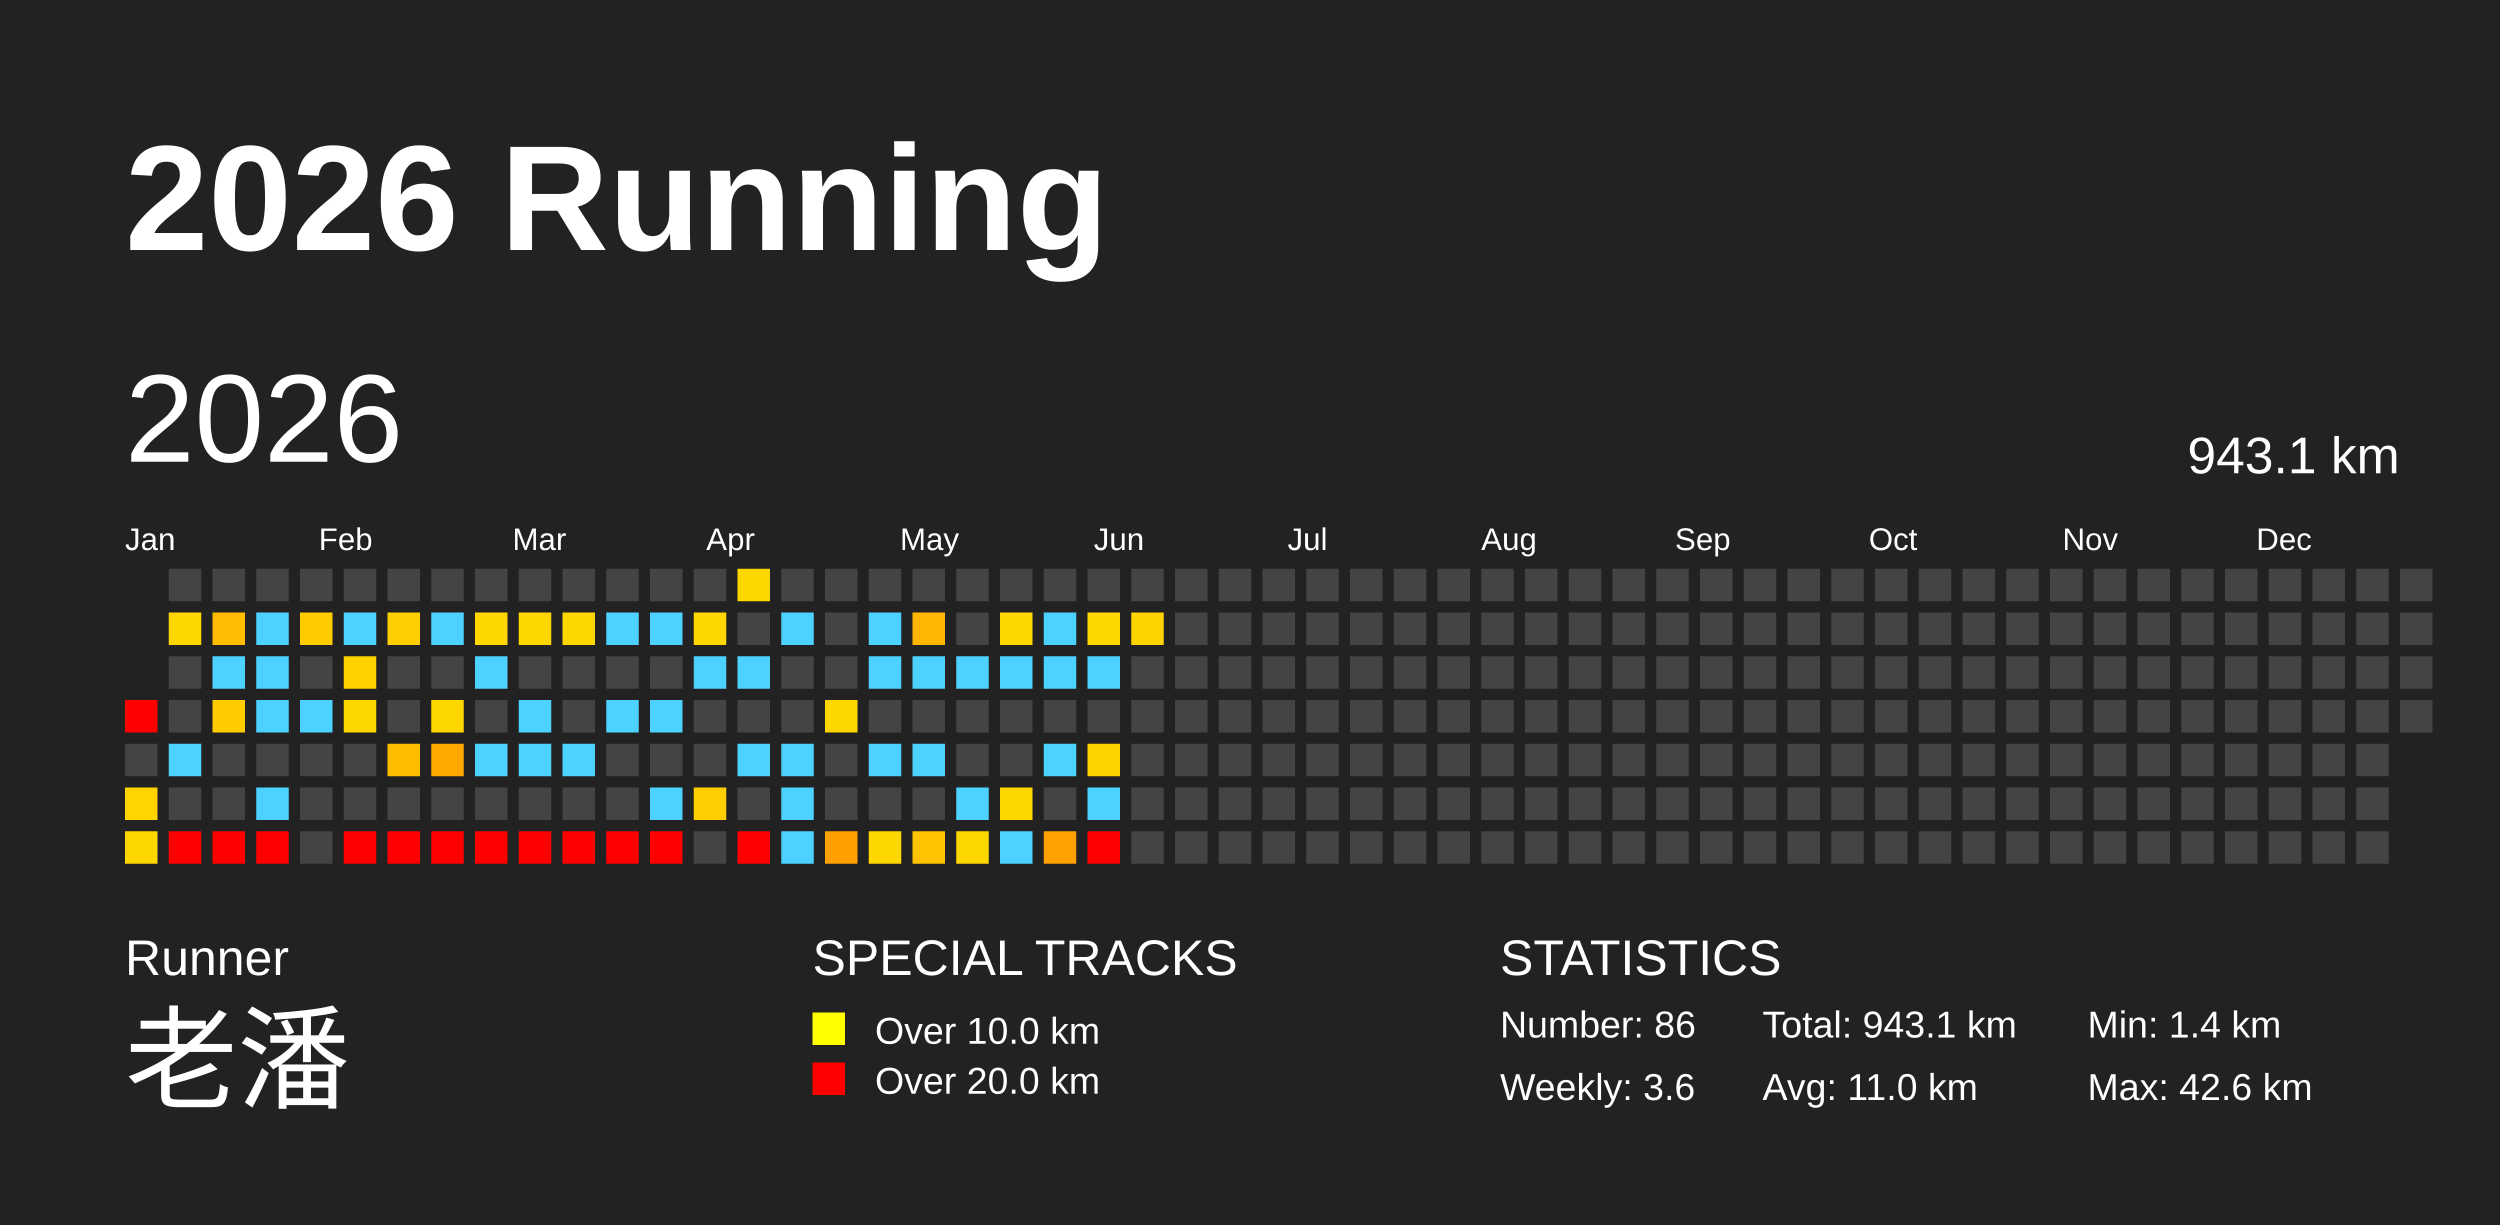
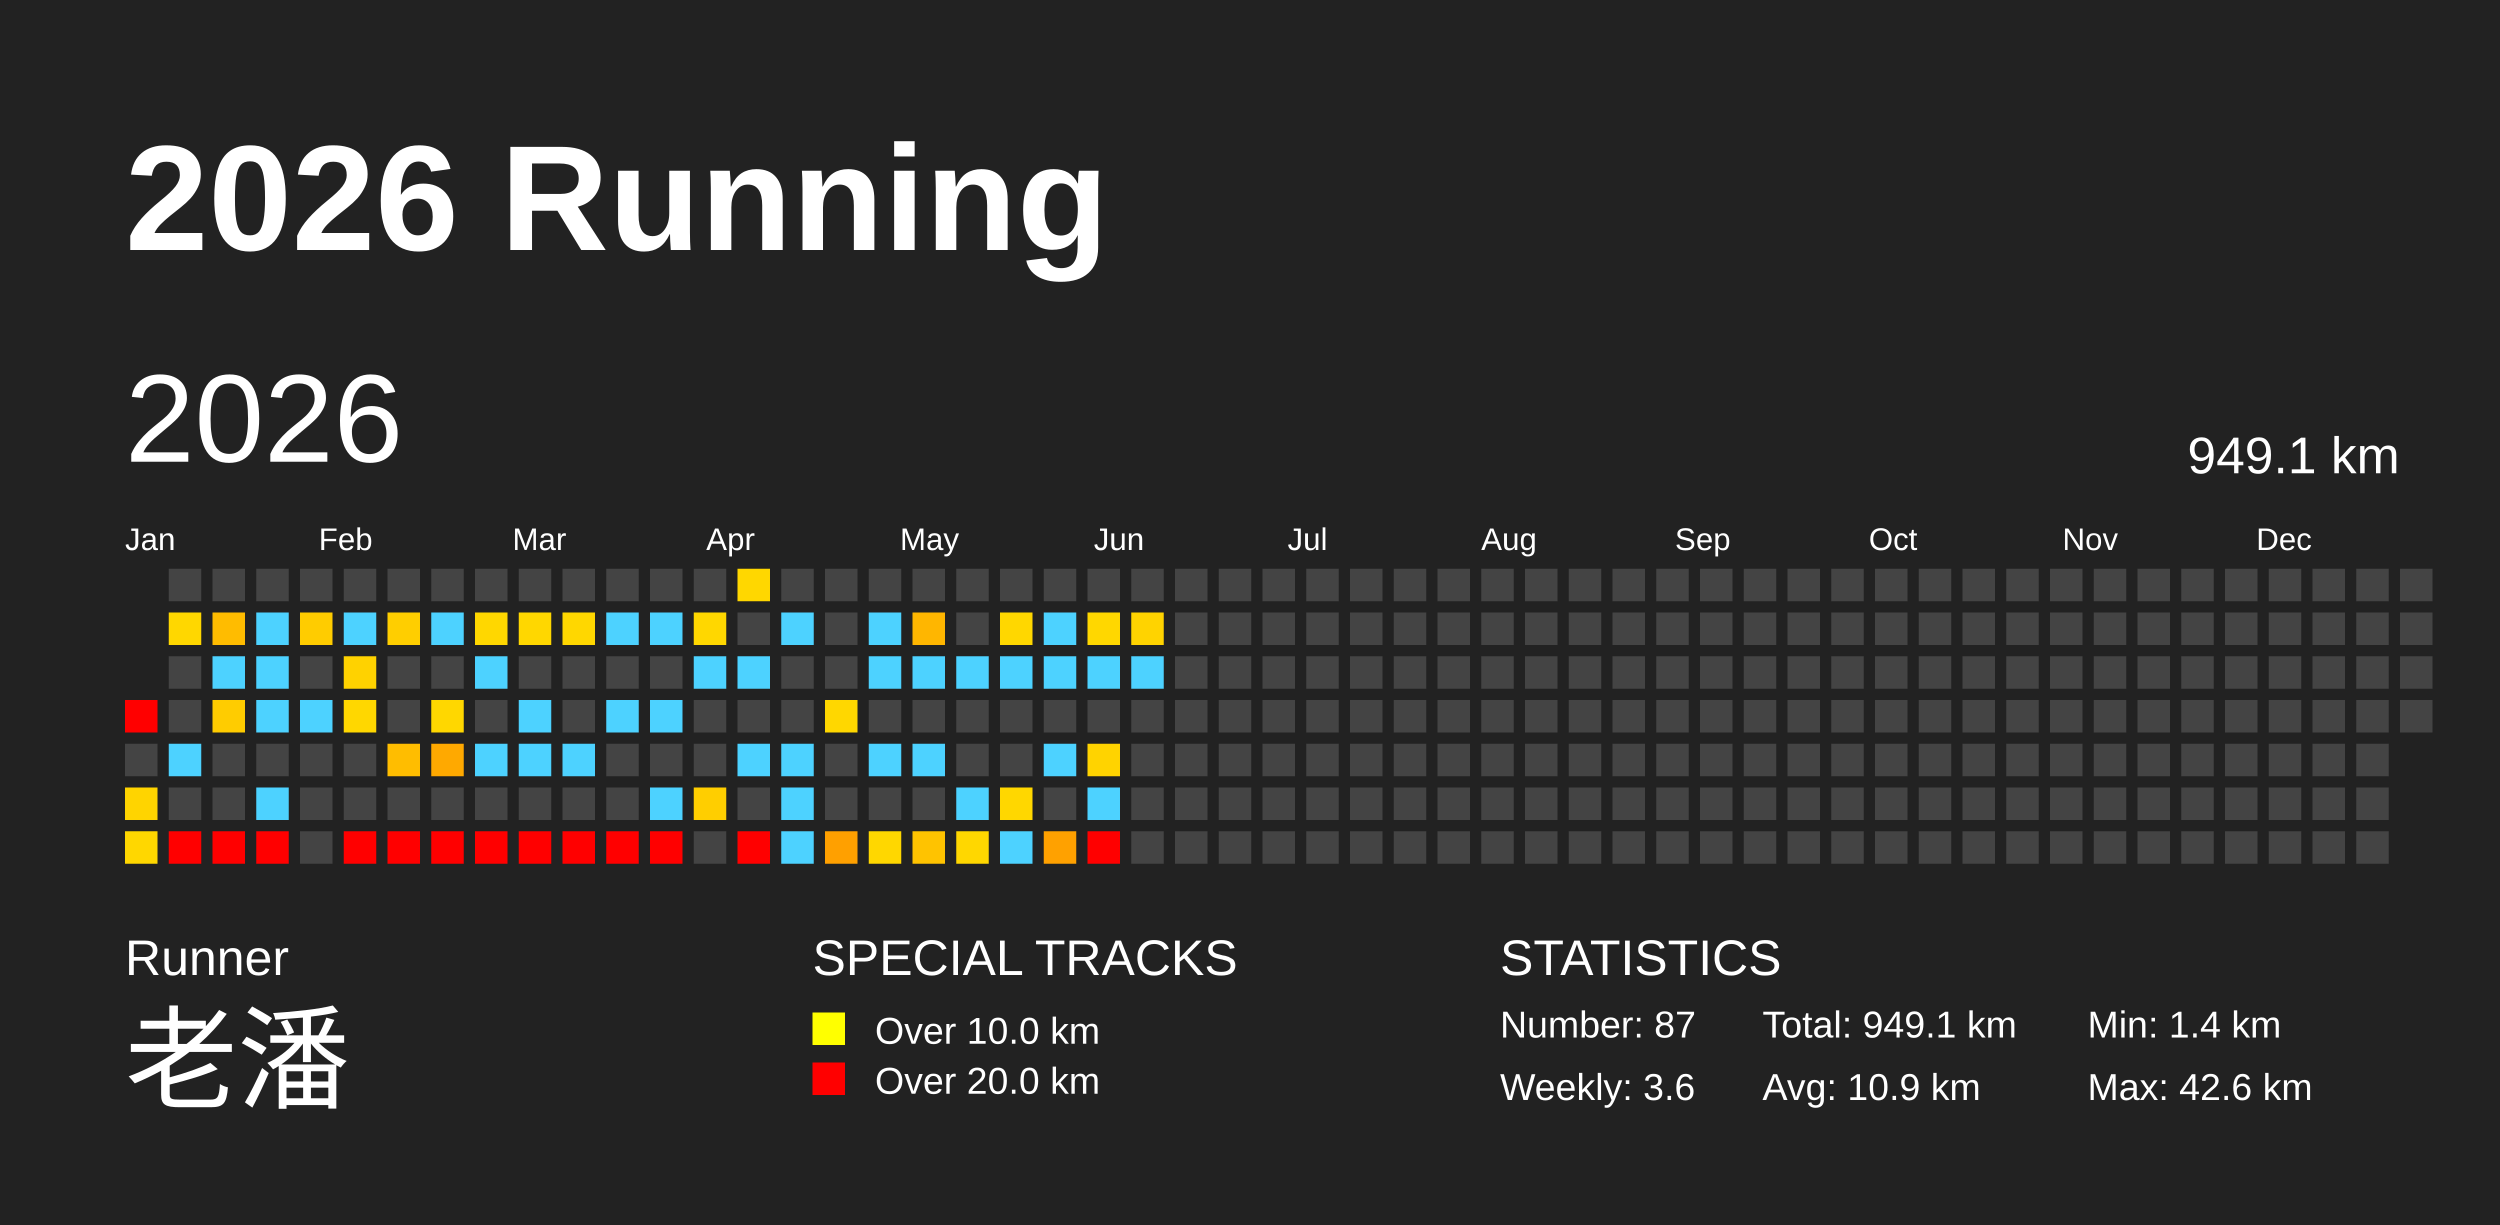
<svg xmlns="http://www.w3.org/2000/svg" baseProfile="full" height="98mm" version="1.1" viewBox="0,0,200,98" width="200mm">
  <defs />
  <rect fill="#222222" height="98" width="200" x="0" y="0" />
  <text fill="#FFFFFF" style="font-size:12px; font-family:Arial; font-weight:bold;" x="10" y="20">2026 Running</text>
  <text fill="#FFFFFF" style="font-size:4px; font-family:Arial" x="10" y="78">Runner</text>
  <text fill="#FFFFFF" style="font-size:9px; font-family:Arial" x="10" y="88">老潘</text>
  <text fill="#FFFFFF" style="font-size:4px; font-family:Arial" x="65" y="78">SPECIAL TRACKS</text>
  <rect fill="yellow" height="2.6" width="2.6" x="65" y="81" />
  <text fill="#FFFFFF" style="font-size:3px; font-family:Arial" x="70" y="83.5">Over 10.0 km</text>
  <rect fill="red" height="2.6" width="2.6" x="65" y="85" />
  <text fill="#FFFFFF" style="font-size:3px; font-family:Arial" x="70" y="87.5">Over 20.0 km</text>
  <text fill="#FFFFFF" style="font-size:4px; font-family:Arial" x="120" y="78">STATISTICS</text>
-   <text fill="#FFFFFF" style="font-size:3px; font-family:Arial" x="120" y="83">Number: 86</text>
+   <text fill="#FFFFFF" style="font-size:3px; font-family:Arial" x="120" y="83">Number: 87</text>
  <text fill="#FFFFFF" style="font-size:3px; font-family:Arial" x="120" y="88">Weekly: 3.6</text>
-   <text fill="#FFFFFF" style="font-size:3px; font-family:Arial" x="141" y="83">Total: 943.1 km</text>
-   <text fill="#FFFFFF" style="font-size:3px; font-family:Arial" x="141" y="88">Avg: 11.0 km</text>
+   <text fill="#FFFFFF" style="font-size:3px; font-family:Arial" x="141" y="83">Total: 949.1 km</text>
+   <text fill="#FFFFFF" style="font-size:3px; font-family:Arial" x="141" y="88">Avg: 10.9 km</text>
  <text fill="#FFFFFF" style="font-size:3px; font-family:Arial" x="167" y="83">Min: 1.4 km</text>
  <text fill="#FFFFFF" style="font-size:3px; font-family:Arial" x="167" y="88">Max: 42.6 km</text>
  <text dominant-baseline="hanging" fill="#FFFFFF" style="font-size:10.0px; font-family:Arial;" x="10" y="30">2026</text>
-   <text dominant-baseline="hanging" fill="#FFFFFF" style="font-size:4.125px; font-family:Arial;" x="175" y="35">943.1 km</text>
+   <text dominant-baseline="hanging" fill="#FFFFFF" style="font-size:4.125px; font-family:Arial;" x="175" y="35">949.1 km</text>
  <text fill="#FFFFFF" style="font-size:2.5px; font-family:Arial" x="10.0" y="44">Jan</text>
  <text fill="#FFFFFF" style="font-size:2.5px; font-family:Arial" x="25.5" y="44">Feb</text>
  <text fill="#FFFFFF" style="font-size:2.5px; font-family:Arial" x="41.0" y="44">Mar</text>
  <text fill="#FFFFFF" style="font-size:2.5px; font-family:Arial" x="56.5" y="44">Apr</text>
  <text fill="#FFFFFF" style="font-size:2.5px; font-family:Arial" x="72.0" y="44">May</text>
  <text fill="#FFFFFF" style="font-size:2.5px; font-family:Arial" x="87.5" y="44">Jun</text>
  <text fill="#FFFFFF" style="font-size:2.5px; font-family:Arial" x="103.0" y="44">Jul</text>
  <text fill="#FFFFFF" style="font-size:2.5px; font-family:Arial" x="118.5" y="44">Aug</text>
  <text fill="#FFFFFF" style="font-size:2.5px; font-family:Arial" x="134.0" y="44">Sep</text>
  <text fill="#FFFFFF" style="font-size:2.5px; font-family:Arial" x="149.5" y="44">Oct</text>
  <text fill="#FFFFFF" style="font-size:2.5px; font-family:Arial" x="165.0" y="44">Nov</text>
  <text fill="#FFFFFF" style="font-size:2.5px; font-family:Arial" x="180.5" y="44">Dec</text>
  <rect fill="red" height="2.6" width="2.6" x="10.0" y="56.0" />
  <rect fill="#444444" height="2.6" width="2.6" x="10.0" y="59.5" />
  <rect fill="#ffd400" height="2.6" width="2.6" x="10.0" y="63.0" />
  <rect fill="#ffd700" height="2.6" width="2.6" x="10.0" y="66.5" />
  <rect fill="#444444" height="2.6" width="2.6" x="13.5" y="45.5" />
  <rect fill="#ffd700" height="2.6" width="2.6" x="13.5" y="49.0" />
  <rect fill="#444444" height="2.6" width="2.6" x="13.5" y="52.5" />
  <rect fill="#444444" height="2.6" width="2.6" x="13.5" y="56.0" />
  <rect fill="#4dd2ff" height="2.6" width="2.6" x="13.5" y="59.5" />
  <rect fill="#444444" height="2.6" width="2.6" x="13.5" y="63.0" />
  <rect fill="red" height="2.6" width="2.6" x="13.5" y="66.5" />
  <rect fill="#444444" height="2.6" width="2.6" x="17.0" y="45.5" />
  <rect fill="#ffbc00" height="2.6" width="2.6" x="17.0" y="49.0" />
  <rect fill="#4dd2ff" height="2.6" width="2.6" x="17.0" y="52.5" />
  <rect fill="#ffcc00" height="2.6" width="2.6" x="17.0" y="56.0" />
  <rect fill="#444444" height="2.6" width="2.6" x="17.0" y="59.5" />
  <rect fill="#444444" height="2.6" width="2.6" x="17.0" y="63.0" />
  <rect fill="red" height="2.6" width="2.6" x="17.0" y="66.5" />
  <rect fill="#444444" height="2.6" width="2.6" x="20.5" y="45.5" />
  <rect fill="#4dd2ff" height="2.6" width="2.6" x="20.5" y="49.0" />
  <rect fill="#4dd2ff" height="2.6" width="2.6" x="20.5" y="52.5" />
  <rect fill="#4dd2ff" height="2.6" width="2.6" x="20.5" y="56.0" />
  <rect fill="#444444" height="2.6" width="2.6" x="20.5" y="59.5" />
  <rect fill="#4dd2ff" height="2.6" width="2.6" x="20.5" y="63.0" />
  <rect fill="red" height="2.6" width="2.6" x="20.5" y="66.5" />
  <rect fill="#444444" height="2.6" width="2.6" x="24.0" y="45.5" />
  <rect fill="#ffcc00" height="2.6" width="2.6" x="24.0" y="49.0" />
  <rect fill="#444444" height="2.6" width="2.6" x="24.0" y="52.5" />
  <rect fill="#4dd2ff" height="2.6" width="2.6" x="24.0" y="56.0" />
  <rect fill="#444444" height="2.6" width="2.6" x="24.0" y="59.5" />
  <rect fill="#444444" height="2.6" width="2.6" x="24.0" y="63.0" />
  <rect fill="#444444" height="2.6" width="2.6" x="24.0" y="66.5" />
  <rect fill="#444444" height="2.6" width="2.6" x="27.5" y="45.5" />
  <rect fill="#4dd2ff" height="2.6" width="2.6" x="27.5" y="49.0" />
  <rect fill="#ffd200" height="2.6" width="2.6" x="27.5" y="52.5" />
  <rect fill="#ffd700" height="2.6" width="2.6" x="27.5" y="56.0" />
  <rect fill="#444444" height="2.6" width="2.6" x="27.5" y="59.5" />
  <rect fill="#444444" height="2.6" width="2.6" x="27.5" y="63.0" />
  <rect fill="red" height="2.6" width="2.6" x="27.5" y="66.5" />
  <rect fill="#444444" height="2.6" width="2.6" x="31.0" y="45.5" />
  <rect fill="#ffce00" height="2.6" width="2.6" x="31.0" y="49.0" />
  <rect fill="#444444" height="2.6" width="2.6" x="31.0" y="52.5" />
  <rect fill="#444444" height="2.6" width="2.6" x="31.0" y="56.0" />
  <rect fill="#ffbd00" height="2.6" width="2.6" x="31.0" y="59.5" />
  <rect fill="#444444" height="2.6" width="2.6" x="31.0" y="63.0" />
  <rect fill="red" height="2.6" width="2.6" x="31.0" y="66.5" />
  <rect fill="#444444" height="2.6" width="2.6" x="34.5" y="45.5" />
  <rect fill="#4dd2ff" height="2.6" width="2.6" x="34.5" y="49.0" />
  <rect fill="#444444" height="2.6" width="2.6" x="34.5" y="52.5" />
  <rect fill="#ffd700" height="2.6" width="2.6" x="34.5" y="56.0" />
  <rect fill="#ffa900" height="2.6" width="2.6" x="34.5" y="59.5" />
  <rect fill="#444444" height="2.6" width="2.6" x="34.5" y="63.0" />
  <rect fill="red" height="2.6" width="2.6" x="34.5" y="66.5" />
  <rect fill="#444444" height="2.6" width="2.6" x="38.0" y="45.5" />
  <rect fill="#ffd700" height="2.6" width="2.6" x="38.0" y="49.0" />
  <rect fill="#4dd2ff" height="2.6" width="2.6" x="38.0" y="52.5" />
  <rect fill="#444444" height="2.6" width="2.6" x="38.0" y="56.0" />
  <rect fill="#4dd2ff" height="2.6" width="2.6" x="38.0" y="59.5" />
  <rect fill="#444444" height="2.6" width="2.6" x="38.0" y="63.0" />
  <rect fill="red" height="2.6" width="2.6" x="38.0" y="66.5" />
  <rect fill="#444444" height="2.6" width="2.6" x="41.5" y="45.5" />
  <rect fill="#ffd700" height="2.6" width="2.6" x="41.5" y="49.0" />
  <rect fill="#444444" height="2.6" width="2.6" x="41.5" y="52.5" />
  <rect fill="#4dd2ff" height="2.6" width="2.6" x="41.5" y="56.0" />
  <rect fill="#4dd2ff" height="2.6" width="2.6" x="41.5" y="59.5" />
  <rect fill="#444444" height="2.6" width="2.6" x="41.5" y="63.0" />
  <rect fill="red" height="2.6" width="2.6" x="41.5" y="66.5" />
  <rect fill="#444444" height="2.6" width="2.6" x="45.0" y="45.5" />
  <rect fill="#ffd700" height="2.6" width="2.6" x="45.0" y="49.0" />
  <rect fill="#444444" height="2.6" width="2.6" x="45.0" y="52.5" />
  <rect fill="#444444" height="2.6" width="2.6" x="45.0" y="56.0" />
  <rect fill="#4dd2ff" height="2.6" width="2.6" x="45.0" y="59.5" />
  <rect fill="#444444" height="2.6" width="2.6" x="45.0" y="63.0" />
  <rect fill="red" height="2.6" width="2.6" x="45.0" y="66.5" />
  <rect fill="#444444" height="2.6" width="2.6" x="48.5" y="45.5" />
  <rect fill="#4dd2ff" height="2.6" width="2.6" x="48.5" y="49.0" />
  <rect fill="#444444" height="2.6" width="2.6" x="48.5" y="52.5" />
  <rect fill="#4dd2ff" height="2.6" width="2.6" x="48.5" y="56.0" />
  <rect fill="#444444" height="2.6" width="2.6" x="48.5" y="59.5" />
  <rect fill="#444444" height="2.6" width="2.6" x="48.5" y="63.0" />
  <rect fill="red" height="2.6" width="2.6" x="48.5" y="66.5" />
  <rect fill="#444444" height="2.6" width="2.6" x="52.0" y="45.5" />
  <rect fill="#4dd2ff" height="2.6" width="2.6" x="52.0" y="49.0" />
  <rect fill="#444444" height="2.6" width="2.6" x="52.0" y="52.5" />
  <rect fill="#4dd2ff" height="2.6" width="2.6" x="52.0" y="56.0" />
  <rect fill="#444444" height="2.6" width="2.6" x="52.0" y="59.5" />
  <rect fill="#4dd2ff" height="2.6" width="2.6" x="52.0" y="63.0" />
  <rect fill="red" height="2.6" width="2.6" x="52.0" y="66.5" />
  <rect fill="#444444" height="2.6" width="2.6" x="55.5" y="45.5" />
  <rect fill="#ffd700" height="2.6" width="2.6" x="55.5" y="49.0" />
  <rect fill="#4dd2ff" height="2.6" width="2.6" x="55.5" y="52.5" />
  <rect fill="#444444" height="2.6" width="2.6" x="55.5" y="56.0" />
  <rect fill="#444444" height="2.6" width="2.6" x="55.5" y="59.5" />
  <rect fill="#ffce00" height="2.6" width="2.6" x="55.5" y="63.0" />
  <rect fill="#444444" height="2.6" width="2.6" x="55.5" y="66.5" />
  <rect fill="#ffd700" height="2.6" width="2.6" x="59.0" y="45.5" />
  <rect fill="#444444" height="2.6" width="2.6" x="59.0" y="49.0" />
  <rect fill="#4dd2ff" height="2.6" width="2.6" x="59.0" y="52.5" />
  <rect fill="#444444" height="2.6" width="2.6" x="59.0" y="56.0" />
  <rect fill="#4dd2ff" height="2.6" width="2.6" x="59.0" y="59.5" />
  <rect fill="#444444" height="2.6" width="2.6" x="59.0" y="63.0" />
  <rect fill="red" height="2.6" width="2.6" x="59.0" y="66.5" />
  <rect fill="#444444" height="2.6" width="2.6" x="62.5" y="45.5" />
  <rect fill="#4dd2ff" height="2.6" width="2.6" x="62.5" y="49.0" />
  <rect fill="#444444" height="2.6" width="2.6" x="62.5" y="52.5" />
  <rect fill="#444444" height="2.6" width="2.6" x="62.5" y="56.0" />
  <rect fill="#4dd2ff" height="2.6" width="2.6" x="62.5" y="59.5" />
  <rect fill="#4dd2ff" height="2.6" width="2.6" x="62.5" y="63.0" />
  <rect fill="#4dd2ff" height="2.6" width="2.6" x="62.5" y="66.5" />
  <rect fill="#444444" height="2.6" width="2.6" x="66.0" y="45.5" />
  <rect fill="#444444" height="2.6" width="2.6" x="66.0" y="49.0" />
  <rect fill="#444444" height="2.6" width="2.6" x="66.0" y="52.5" />
  <rect fill="#ffd700" height="2.6" width="2.6" x="66.0" y="56.0" />
  <rect fill="#444444" height="2.6" width="2.6" x="66.0" y="59.5" />
  <rect fill="#444444" height="2.6" width="2.6" x="66.0" y="63.0" />
  <rect fill="#ffa000" height="2.6" width="2.6" x="66.0" y="66.5" />
  <rect fill="#444444" height="2.6" width="2.6" x="69.5" y="45.5" />
  <rect fill="#4dd2ff" height="2.6" width="2.6" x="69.5" y="49.0" />
  <rect fill="#4dd2ff" height="2.6" width="2.6" x="69.5" y="52.5" />
  <rect fill="#444444" height="2.6" width="2.6" x="69.5" y="56.0" />
  <rect fill="#4dd2ff" height="2.6" width="2.6" x="69.5" y="59.5" />
  <rect fill="#444444" height="2.6" width="2.6" x="69.5" y="63.0" />
  <rect fill="#ffd700" height="2.6" width="2.6" x="69.5" y="66.5" />
  <rect fill="#444444" height="2.6" width="2.6" x="73.0" y="45.5" />
  <rect fill="#ffb600" height="2.6" width="2.6" x="73.0" y="49.0" />
  <rect fill="#4dd2ff" height="2.6" width="2.6" x="73.0" y="52.5" />
  <rect fill="#444444" height="2.6" width="2.6" x="73.0" y="56.0" />
  <rect fill="#4dd2ff" height="2.6" width="2.6" x="73.0" y="59.5" />
  <rect fill="#444444" height="2.6" width="2.6" x="73.0" y="63.0" />
  <rect fill="#ffc300" height="2.6" width="2.6" x="73.0" y="66.5" />
  <rect fill="#444444" height="2.6" width="2.6" x="76.5" y="45.5" />
  <rect fill="#444444" height="2.6" width="2.6" x="76.5" y="49.0" />
  <rect fill="#4dd2ff" height="2.6" width="2.6" x="76.5" y="52.5" />
  <rect fill="#444444" height="2.6" width="2.6" x="76.5" y="56.0" />
  <rect fill="#444444" height="2.6" width="2.6" x="76.5" y="59.5" />
  <rect fill="#4dd2ff" height="2.6" width="2.6" x="76.5" y="63.0" />
  <rect fill="#ffd700" height="2.6" width="2.6" x="76.5" y="66.5" />
  <rect fill="#444444" height="2.6" width="2.6" x="80.0" y="45.5" />
  <rect fill="#ffd700" height="2.6" width="2.6" x="80.0" y="49.0" />
  <rect fill="#4dd2ff" height="2.6" width="2.6" x="80.0" y="52.5" />
  <rect fill="#444444" height="2.6" width="2.6" x="80.0" y="56.0" />
  <rect fill="#444444" height="2.6" width="2.6" x="80.0" y="59.5" />
  <rect fill="#ffd700" height="2.6" width="2.6" x="80.0" y="63.0" />
  <rect fill="#4dd2ff" height="2.6" width="2.6" x="80.0" y="66.5" />
  <rect fill="#444444" height="2.6" width="2.6" x="83.5" y="45.5" />
  <rect fill="#4dd2ff" height="2.6" width="2.6" x="83.5" y="49.0" />
  <rect fill="#4dd2ff" height="2.6" width="2.6" x="83.5" y="52.5" />
  <rect fill="#444444" height="2.6" width="2.6" x="83.5" y="56.0" />
  <rect fill="#4dd2ff" height="2.6" width="2.6" x="83.5" y="59.5" />
  <rect fill="#444444" height="2.6" width="2.6" x="83.5" y="63.0" />
  <rect fill="#ffa100" height="2.6" width="2.6" x="83.5" y="66.5" />
  <rect fill="#444444" height="2.6" width="2.6" x="87.0" y="45.5" />
  <rect fill="#ffd700" height="2.6" width="2.6" x="87.0" y="49.0" />
  <rect fill="#4dd2ff" height="2.6" width="2.6" x="87.0" y="52.5" />
  <rect fill="#444444" height="2.6" width="2.6" x="87.0" y="56.0" />
  <rect fill="#ffd300" height="2.6" width="2.6" x="87.0" y="59.5" />
  <rect fill="#4dd2ff" height="2.6" width="2.6" x="87.0" y="63.0" />
  <rect fill="red" height="2.6" width="2.6" x="87.0" y="66.5" />
  <rect fill="#444444" height="2.6" width="2.6" x="90.5" y="45.5" />
  <rect fill="#ffd300" height="2.6" width="2.6" x="90.5" y="49.0" />
-   <rect fill="#444444" height="2.6" width="2.6" x="90.5" y="52.5" />
+   <rect fill="#4dd2ff" height="2.6" width="2.6" x="90.5" y="52.5" />
  <rect fill="#444444" height="2.6" width="2.6" x="90.5" y="56.0" />
  <rect fill="#444444" height="2.6" width="2.6" x="90.5" y="59.5" />
  <rect fill="#444444" height="2.6" width="2.6" x="90.5" y="63.0" />
  <rect fill="#444444" height="2.6" width="2.6" x="90.5" y="66.5" />
  <rect fill="#444444" height="2.6" width="2.6" x="94.0" y="45.5" />
  <rect fill="#444444" height="2.6" width="2.6" x="94.0" y="49.0" />
  <rect fill="#444444" height="2.6" width="2.6" x="94.0" y="52.5" />
  <rect fill="#444444" height="2.6" width="2.6" x="94.0" y="56.0" />
  <rect fill="#444444" height="2.6" width="2.6" x="94.0" y="59.5" />
  <rect fill="#444444" height="2.6" width="2.6" x="94.0" y="63.0" />
  <rect fill="#444444" height="2.6" width="2.6" x="94.0" y="66.5" />
  <rect fill="#444444" height="2.6" width="2.6" x="97.5" y="45.5" />
  <rect fill="#444444" height="2.6" width="2.6" x="97.5" y="49.0" />
  <rect fill="#444444" height="2.6" width="2.6" x="97.5" y="52.5" />
  <rect fill="#444444" height="2.6" width="2.6" x="97.5" y="56.0" />
  <rect fill="#444444" height="2.6" width="2.6" x="97.5" y="59.5" />
  <rect fill="#444444" height="2.6" width="2.6" x="97.5" y="63.0" />
  <rect fill="#444444" height="2.6" width="2.6" x="97.5" y="66.5" />
  <rect fill="#444444" height="2.6" width="2.6" x="101.0" y="45.5" />
  <rect fill="#444444" height="2.6" width="2.6" x="101.0" y="49.0" />
  <rect fill="#444444" height="2.6" width="2.6" x="101.0" y="52.5" />
  <rect fill="#444444" height="2.6" width="2.6" x="101.0" y="56.0" />
  <rect fill="#444444" height="2.6" width="2.6" x="101.0" y="59.5" />
  <rect fill="#444444" height="2.6" width="2.6" x="101.0" y="63.0" />
  <rect fill="#444444" height="2.6" width="2.6" x="101.0" y="66.5" />
  <rect fill="#444444" height="2.6" width="2.6" x="104.5" y="45.5" />
  <rect fill="#444444" height="2.6" width="2.6" x="104.5" y="49.0" />
  <rect fill="#444444" height="2.6" width="2.6" x="104.5" y="52.5" />
  <rect fill="#444444" height="2.6" width="2.6" x="104.5" y="56.0" />
  <rect fill="#444444" height="2.6" width="2.6" x="104.5" y="59.5" />
  <rect fill="#444444" height="2.6" width="2.6" x="104.5" y="63.0" />
  <rect fill="#444444" height="2.6" width="2.6" x="104.5" y="66.5" />
  <rect fill="#444444" height="2.6" width="2.6" x="108.0" y="45.5" />
  <rect fill="#444444" height="2.6" width="2.6" x="108.0" y="49.0" />
  <rect fill="#444444" height="2.6" width="2.6" x="108.0" y="52.5" />
  <rect fill="#444444" height="2.6" width="2.6" x="108.0" y="56.0" />
  <rect fill="#444444" height="2.6" width="2.6" x="108.0" y="59.5" />
  <rect fill="#444444" height="2.6" width="2.6" x="108.0" y="63.0" />
  <rect fill="#444444" height="2.6" width="2.6" x="108.0" y="66.5" />
  <rect fill="#444444" height="2.6" width="2.6" x="111.5" y="45.5" />
  <rect fill="#444444" height="2.6" width="2.6" x="111.5" y="49.0" />
  <rect fill="#444444" height="2.6" width="2.6" x="111.5" y="52.5" />
  <rect fill="#444444" height="2.6" width="2.6" x="111.5" y="56.0" />
  <rect fill="#444444" height="2.6" width="2.6" x="111.5" y="59.5" />
  <rect fill="#444444" height="2.6" width="2.6" x="111.5" y="63.0" />
  <rect fill="#444444" height="2.6" width="2.6" x="111.5" y="66.5" />
  <rect fill="#444444" height="2.6" width="2.6" x="115.0" y="45.5" />
  <rect fill="#444444" height="2.6" width="2.6" x="115.0" y="49.0" />
  <rect fill="#444444" height="2.6" width="2.6" x="115.0" y="52.5" />
  <rect fill="#444444" height="2.6" width="2.6" x="115.0" y="56.0" />
  <rect fill="#444444" height="2.6" width="2.6" x="115.0" y="59.5" />
  <rect fill="#444444" height="2.6" width="2.6" x="115.0" y="63.0" />
  <rect fill="#444444" height="2.6" width="2.6" x="115.0" y="66.5" />
  <rect fill="#444444" height="2.6" width="2.6" x="118.5" y="45.5" />
  <rect fill="#444444" height="2.6" width="2.6" x="118.5" y="49.0" />
  <rect fill="#444444" height="2.6" width="2.6" x="118.5" y="52.5" />
  <rect fill="#444444" height="2.6" width="2.6" x="118.5" y="56.0" />
  <rect fill="#444444" height="2.6" width="2.6" x="118.5" y="59.5" />
  <rect fill="#444444" height="2.6" width="2.6" x="118.5" y="63.0" />
  <rect fill="#444444" height="2.6" width="2.6" x="118.5" y="66.5" />
  <rect fill="#444444" height="2.6" width="2.6" x="122.0" y="45.5" />
  <rect fill="#444444" height="2.6" width="2.6" x="122.0" y="49.0" />
  <rect fill="#444444" height="2.6" width="2.6" x="122.0" y="52.5" />
  <rect fill="#444444" height="2.6" width="2.6" x="122.0" y="56.0" />
  <rect fill="#444444" height="2.6" width="2.6" x="122.0" y="59.5" />
  <rect fill="#444444" height="2.6" width="2.6" x="122.0" y="63.0" />
  <rect fill="#444444" height="2.6" width="2.6" x="122.0" y="66.5" />
  <rect fill="#444444" height="2.6" width="2.6" x="125.5" y="45.5" />
  <rect fill="#444444" height="2.6" width="2.6" x="125.5" y="49.0" />
  <rect fill="#444444" height="2.6" width="2.6" x="125.5" y="52.5" />
  <rect fill="#444444" height="2.6" width="2.6" x="125.5" y="56.0" />
  <rect fill="#444444" height="2.6" width="2.6" x="125.5" y="59.5" />
  <rect fill="#444444" height="2.6" width="2.6" x="125.5" y="63.0" />
  <rect fill="#444444" height="2.6" width="2.6" x="125.5" y="66.5" />
  <rect fill="#444444" height="2.6" width="2.6" x="129.0" y="45.5" />
  <rect fill="#444444" height="2.6" width="2.6" x="129.0" y="49.0" />
  <rect fill="#444444" height="2.6" width="2.6" x="129.0" y="52.5" />
  <rect fill="#444444" height="2.6" width="2.6" x="129.0" y="56.0" />
  <rect fill="#444444" height="2.6" width="2.6" x="129.0" y="59.5" />
  <rect fill="#444444" height="2.6" width="2.6" x="129.0" y="63.0" />
  <rect fill="#444444" height="2.6" width="2.6" x="129.0" y="66.5" />
  <rect fill="#444444" height="2.6" width="2.6" x="132.5" y="45.5" />
  <rect fill="#444444" height="2.6" width="2.6" x="132.5" y="49.0" />
  <rect fill="#444444" height="2.6" width="2.6" x="132.5" y="52.5" />
  <rect fill="#444444" height="2.6" width="2.6" x="132.5" y="56.0" />
  <rect fill="#444444" height="2.6" width="2.6" x="132.5" y="59.5" />
  <rect fill="#444444" height="2.6" width="2.6" x="132.5" y="63.0" />
  <rect fill="#444444" height="2.6" width="2.6" x="132.5" y="66.5" />
  <rect fill="#444444" height="2.6" width="2.6" x="136.0" y="45.5" />
  <rect fill="#444444" height="2.6" width="2.6" x="136.0" y="49.0" />
  <rect fill="#444444" height="2.6" width="2.6" x="136.0" y="52.5" />
  <rect fill="#444444" height="2.6" width="2.6" x="136.0" y="56.0" />
  <rect fill="#444444" height="2.6" width="2.6" x="136.0" y="59.5" />
  <rect fill="#444444" height="2.6" width="2.6" x="136.0" y="63.0" />
  <rect fill="#444444" height="2.6" width="2.6" x="136.0" y="66.5" />
  <rect fill="#444444" height="2.6" width="2.6" x="139.5" y="45.5" />
  <rect fill="#444444" height="2.6" width="2.6" x="139.5" y="49.0" />
  <rect fill="#444444" height="2.6" width="2.6" x="139.5" y="52.5" />
  <rect fill="#444444" height="2.6" width="2.6" x="139.5" y="56.0" />
  <rect fill="#444444" height="2.6" width="2.6" x="139.5" y="59.5" />
  <rect fill="#444444" height="2.6" width="2.6" x="139.5" y="63.0" />
  <rect fill="#444444" height="2.6" width="2.6" x="139.5" y="66.5" />
  <rect fill="#444444" height="2.6" width="2.6" x="143.0" y="45.5" />
  <rect fill="#444444" height="2.6" width="2.6" x="143.0" y="49.0" />
  <rect fill="#444444" height="2.6" width="2.6" x="143.0" y="52.5" />
  <rect fill="#444444" height="2.6" width="2.6" x="143.0" y="56.0" />
  <rect fill="#444444" height="2.6" width="2.6" x="143.0" y="59.5" />
  <rect fill="#444444" height="2.6" width="2.6" x="143.0" y="63.0" />
  <rect fill="#444444" height="2.6" width="2.6" x="143.0" y="66.5" />
  <rect fill="#444444" height="2.6" width="2.6" x="146.5" y="45.5" />
  <rect fill="#444444" height="2.6" width="2.6" x="146.5" y="49.0" />
  <rect fill="#444444" height="2.6" width="2.6" x="146.5" y="52.5" />
  <rect fill="#444444" height="2.6" width="2.6" x="146.5" y="56.0" />
  <rect fill="#444444" height="2.6" width="2.6" x="146.5" y="59.5" />
  <rect fill="#444444" height="2.6" width="2.6" x="146.5" y="63.0" />
  <rect fill="#444444" height="2.6" width="2.6" x="146.5" y="66.5" />
  <rect fill="#444444" height="2.6" width="2.6" x="150.0" y="45.5" />
  <rect fill="#444444" height="2.6" width="2.6" x="150.0" y="49.0" />
  <rect fill="#444444" height="2.6" width="2.6" x="150.0" y="52.5" />
  <rect fill="#444444" height="2.6" width="2.6" x="150.0" y="56.0" />
  <rect fill="#444444" height="2.6" width="2.6" x="150.0" y="59.5" />
  <rect fill="#444444" height="2.6" width="2.6" x="150.0" y="63.0" />
  <rect fill="#444444" height="2.6" width="2.6" x="150.0" y="66.5" />
  <rect fill="#444444" height="2.6" width="2.6" x="153.5" y="45.5" />
  <rect fill="#444444" height="2.6" width="2.6" x="153.5" y="49.0" />
  <rect fill="#444444" height="2.6" width="2.6" x="153.5" y="52.5" />
  <rect fill="#444444" height="2.6" width="2.6" x="153.5" y="56.0" />
  <rect fill="#444444" height="2.6" width="2.6" x="153.5" y="59.5" />
  <rect fill="#444444" height="2.6" width="2.6" x="153.5" y="63.0" />
  <rect fill="#444444" height="2.6" width="2.6" x="153.5" y="66.5" />
  <rect fill="#444444" height="2.6" width="2.6" x="157.0" y="45.5" />
  <rect fill="#444444" height="2.6" width="2.6" x="157.0" y="49.0" />
  <rect fill="#444444" height="2.6" width="2.6" x="157.0" y="52.5" />
  <rect fill="#444444" height="2.6" width="2.6" x="157.0" y="56.0" />
  <rect fill="#444444" height="2.6" width="2.6" x="157.0" y="59.5" />
  <rect fill="#444444" height="2.6" width="2.6" x="157.0" y="63.0" />
  <rect fill="#444444" height="2.6" width="2.6" x="157.0" y="66.5" />
  <rect fill="#444444" height="2.6" width="2.6" x="160.5" y="45.5" />
  <rect fill="#444444" height="2.6" width="2.6" x="160.5" y="49.0" />
  <rect fill="#444444" height="2.6" width="2.6" x="160.5" y="52.5" />
  <rect fill="#444444" height="2.6" width="2.6" x="160.5" y="56.0" />
  <rect fill="#444444" height="2.6" width="2.6" x="160.5" y="59.5" />
  <rect fill="#444444" height="2.6" width="2.6" x="160.5" y="63.0" />
  <rect fill="#444444" height="2.6" width="2.6" x="160.5" y="66.5" />
  <rect fill="#444444" height="2.6" width="2.6" x="164.0" y="45.5" />
  <rect fill="#444444" height="2.6" width="2.6" x="164.0" y="49.0" />
  <rect fill="#444444" height="2.6" width="2.6" x="164.0" y="52.5" />
  <rect fill="#444444" height="2.6" width="2.6" x="164.0" y="56.0" />
  <rect fill="#444444" height="2.6" width="2.6" x="164.0" y="59.5" />
  <rect fill="#444444" height="2.6" width="2.6" x="164.0" y="63.0" />
  <rect fill="#444444" height="2.6" width="2.6" x="164.0" y="66.5" />
  <rect fill="#444444" height="2.6" width="2.6" x="167.5" y="45.5" />
  <rect fill="#444444" height="2.6" width="2.6" x="167.5" y="49.0" />
  <rect fill="#444444" height="2.6" width="2.6" x="167.5" y="52.5" />
  <rect fill="#444444" height="2.6" width="2.6" x="167.5" y="56.0" />
  <rect fill="#444444" height="2.6" width="2.6" x="167.5" y="59.5" />
  <rect fill="#444444" height="2.6" width="2.6" x="167.5" y="63.0" />
  <rect fill="#444444" height="2.6" width="2.6" x="167.5" y="66.5" />
  <rect fill="#444444" height="2.6" width="2.6" x="171.0" y="45.5" />
  <rect fill="#444444" height="2.6" width="2.6" x="171.0" y="49.0" />
  <rect fill="#444444" height="2.6" width="2.6" x="171.0" y="52.5" />
  <rect fill="#444444" height="2.6" width="2.6" x="171.0" y="56.0" />
  <rect fill="#444444" height="2.6" width="2.6" x="171.0" y="59.5" />
  <rect fill="#444444" height="2.6" width="2.6" x="171.0" y="63.0" />
  <rect fill="#444444" height="2.6" width="2.6" x="171.0" y="66.5" />
  <rect fill="#444444" height="2.6" width="2.6" x="174.5" y="45.5" />
  <rect fill="#444444" height="2.6" width="2.6" x="174.5" y="49.0" />
  <rect fill="#444444" height="2.6" width="2.6" x="174.5" y="52.5" />
  <rect fill="#444444" height="2.6" width="2.6" x="174.5" y="56.0" />
  <rect fill="#444444" height="2.6" width="2.6" x="174.5" y="59.5" />
  <rect fill="#444444" height="2.6" width="2.6" x="174.5" y="63.0" />
  <rect fill="#444444" height="2.6" width="2.6" x="174.5" y="66.5" />
  <rect fill="#444444" height="2.6" width="2.6" x="178.0" y="45.5" />
  <rect fill="#444444" height="2.6" width="2.6" x="178.0" y="49.0" />
  <rect fill="#444444" height="2.6" width="2.6" x="178.0" y="52.5" />
  <rect fill="#444444" height="2.6" width="2.6" x="178.0" y="56.0" />
  <rect fill="#444444" height="2.6" width="2.6" x="178.0" y="59.5" />
  <rect fill="#444444" height="2.6" width="2.6" x="178.0" y="63.0" />
  <rect fill="#444444" height="2.6" width="2.6" x="178.0" y="66.5" />
  <rect fill="#444444" height="2.6" width="2.6" x="181.5" y="45.5" />
  <rect fill="#444444" height="2.6" width="2.6" x="181.5" y="49.0" />
  <rect fill="#444444" height="2.6" width="2.6" x="181.5" y="52.5" />
  <rect fill="#444444" height="2.6" width="2.6" x="181.5" y="56.0" />
  <rect fill="#444444" height="2.6" width="2.6" x="181.5" y="59.5" />
  <rect fill="#444444" height="2.6" width="2.6" x="181.5" y="63.0" />
  <rect fill="#444444" height="2.6" width="2.6" x="181.5" y="66.5" />
  <rect fill="#444444" height="2.6" width="2.6" x="185.0" y="45.5" />
  <rect fill="#444444" height="2.6" width="2.6" x="185.0" y="49.0" />
  <rect fill="#444444" height="2.6" width="2.6" x="185.0" y="52.5" />
  <rect fill="#444444" height="2.6" width="2.6" x="185.0" y="56.0" />
  <rect fill="#444444" height="2.6" width="2.6" x="185.0" y="59.5" />
  <rect fill="#444444" height="2.6" width="2.6" x="185.0" y="63.0" />
  <rect fill="#444444" height="2.6" width="2.6" x="185.0" y="66.5" />
  <rect fill="#444444" height="2.6" width="2.6" x="188.5" y="45.5" />
  <rect fill="#444444" height="2.6" width="2.6" x="188.5" y="49.0" />
  <rect fill="#444444" height="2.6" width="2.6" x="188.5" y="52.5" />
  <rect fill="#444444" height="2.6" width="2.6" x="188.5" y="56.0" />
  <rect fill="#444444" height="2.6" width="2.6" x="188.5" y="59.5" />
  <rect fill="#444444" height="2.6" width="2.6" x="188.5" y="63.0" />
  <rect fill="#444444" height="2.6" width="2.6" x="188.5" y="66.5" />
  <rect fill="#444444" height="2.6" width="2.6" x="192.0" y="45.5" />
  <rect fill="#444444" height="2.6" width="2.6" x="192.0" y="49.0" />
  <rect fill="#444444" height="2.6" width="2.6" x="192.0" y="52.5" />
  <rect fill="#444444" height="2.6" width="2.6" x="192.0" y="56.0" />
</svg>
